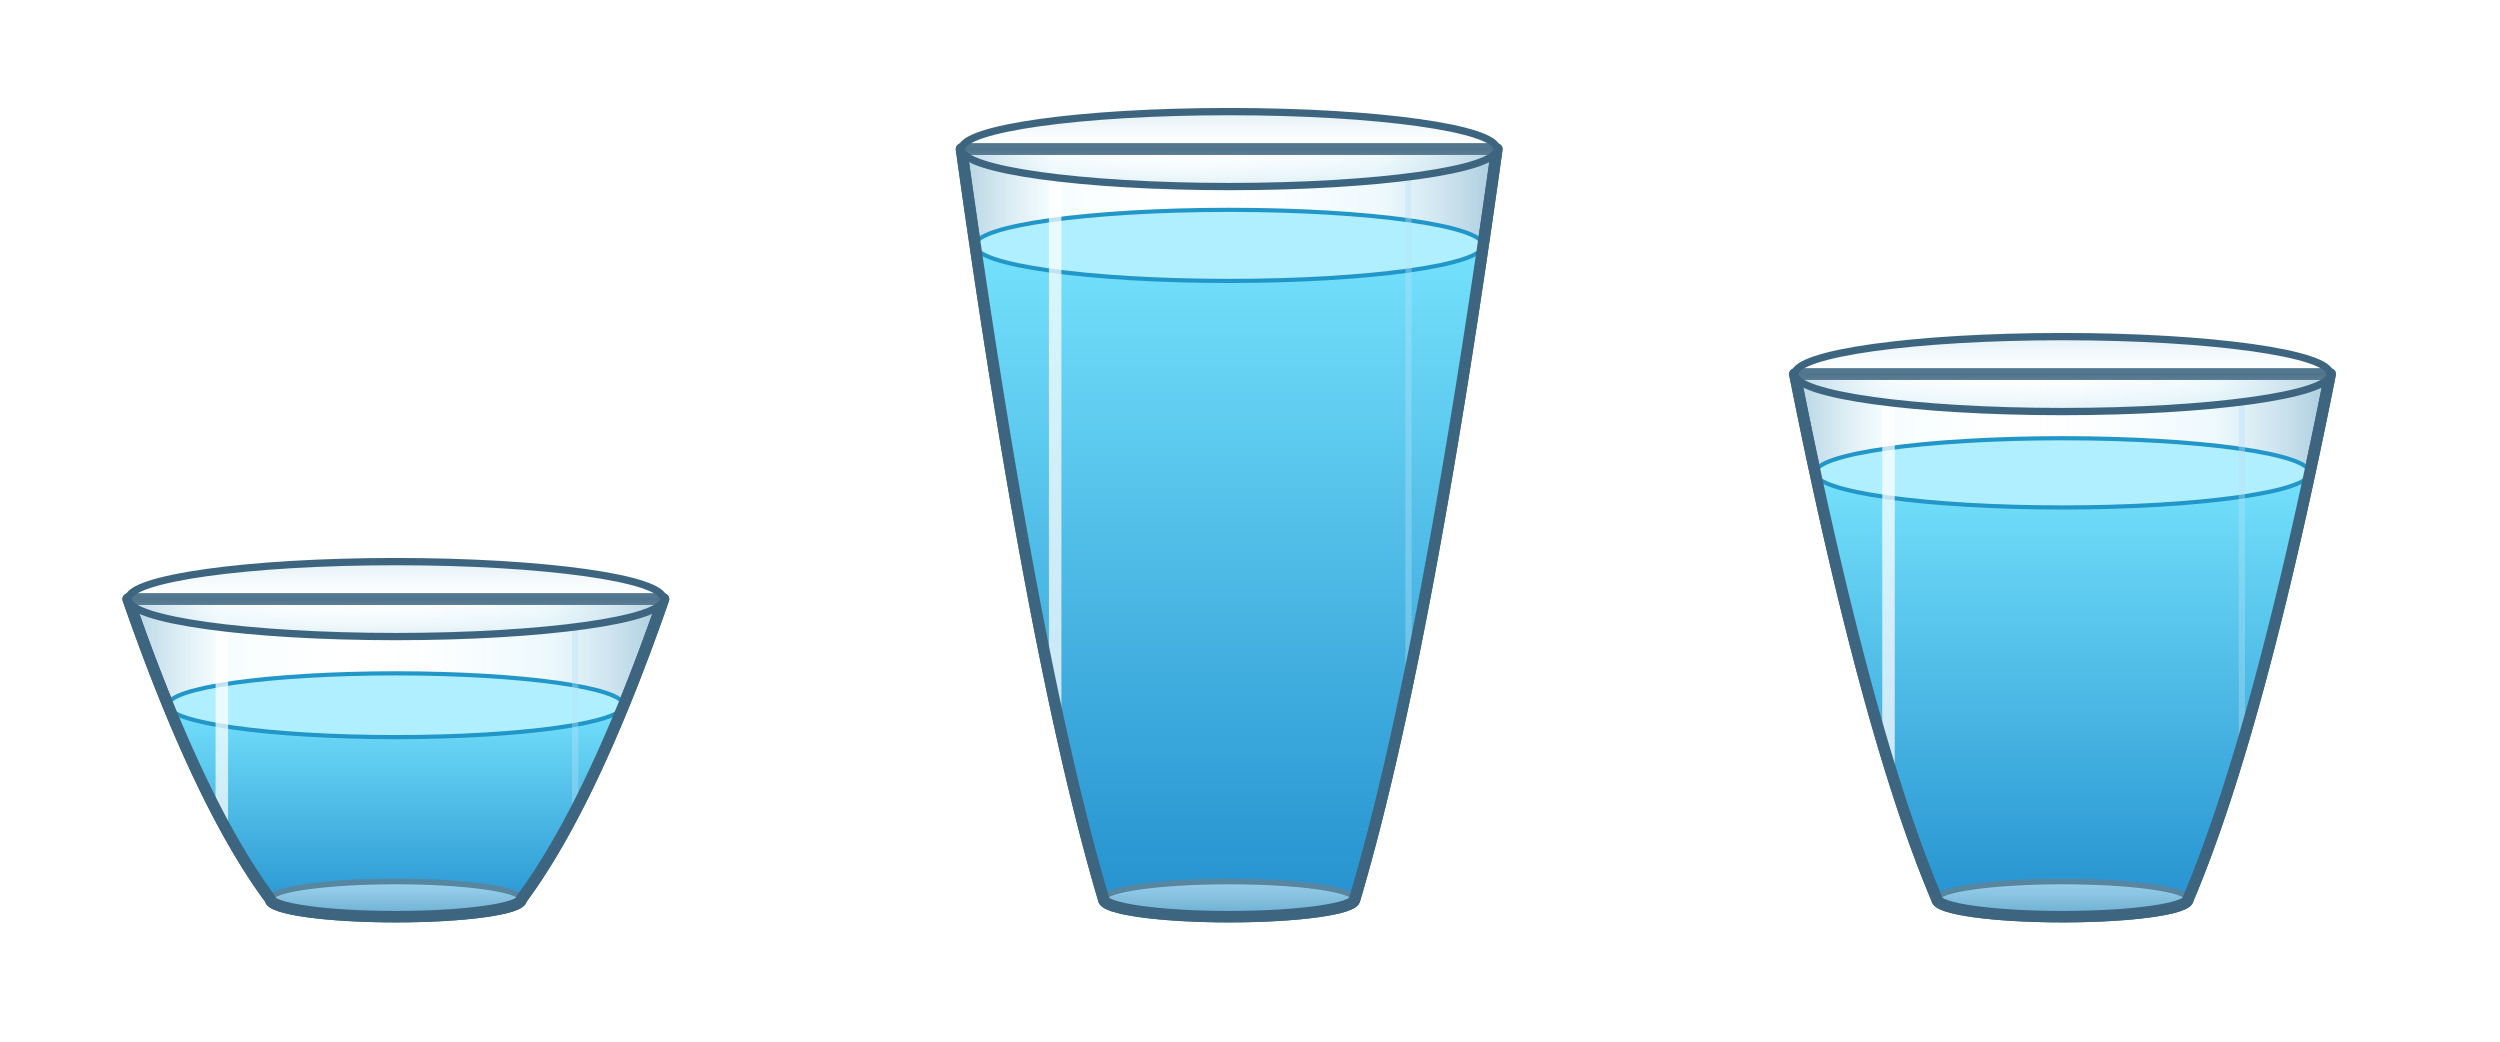
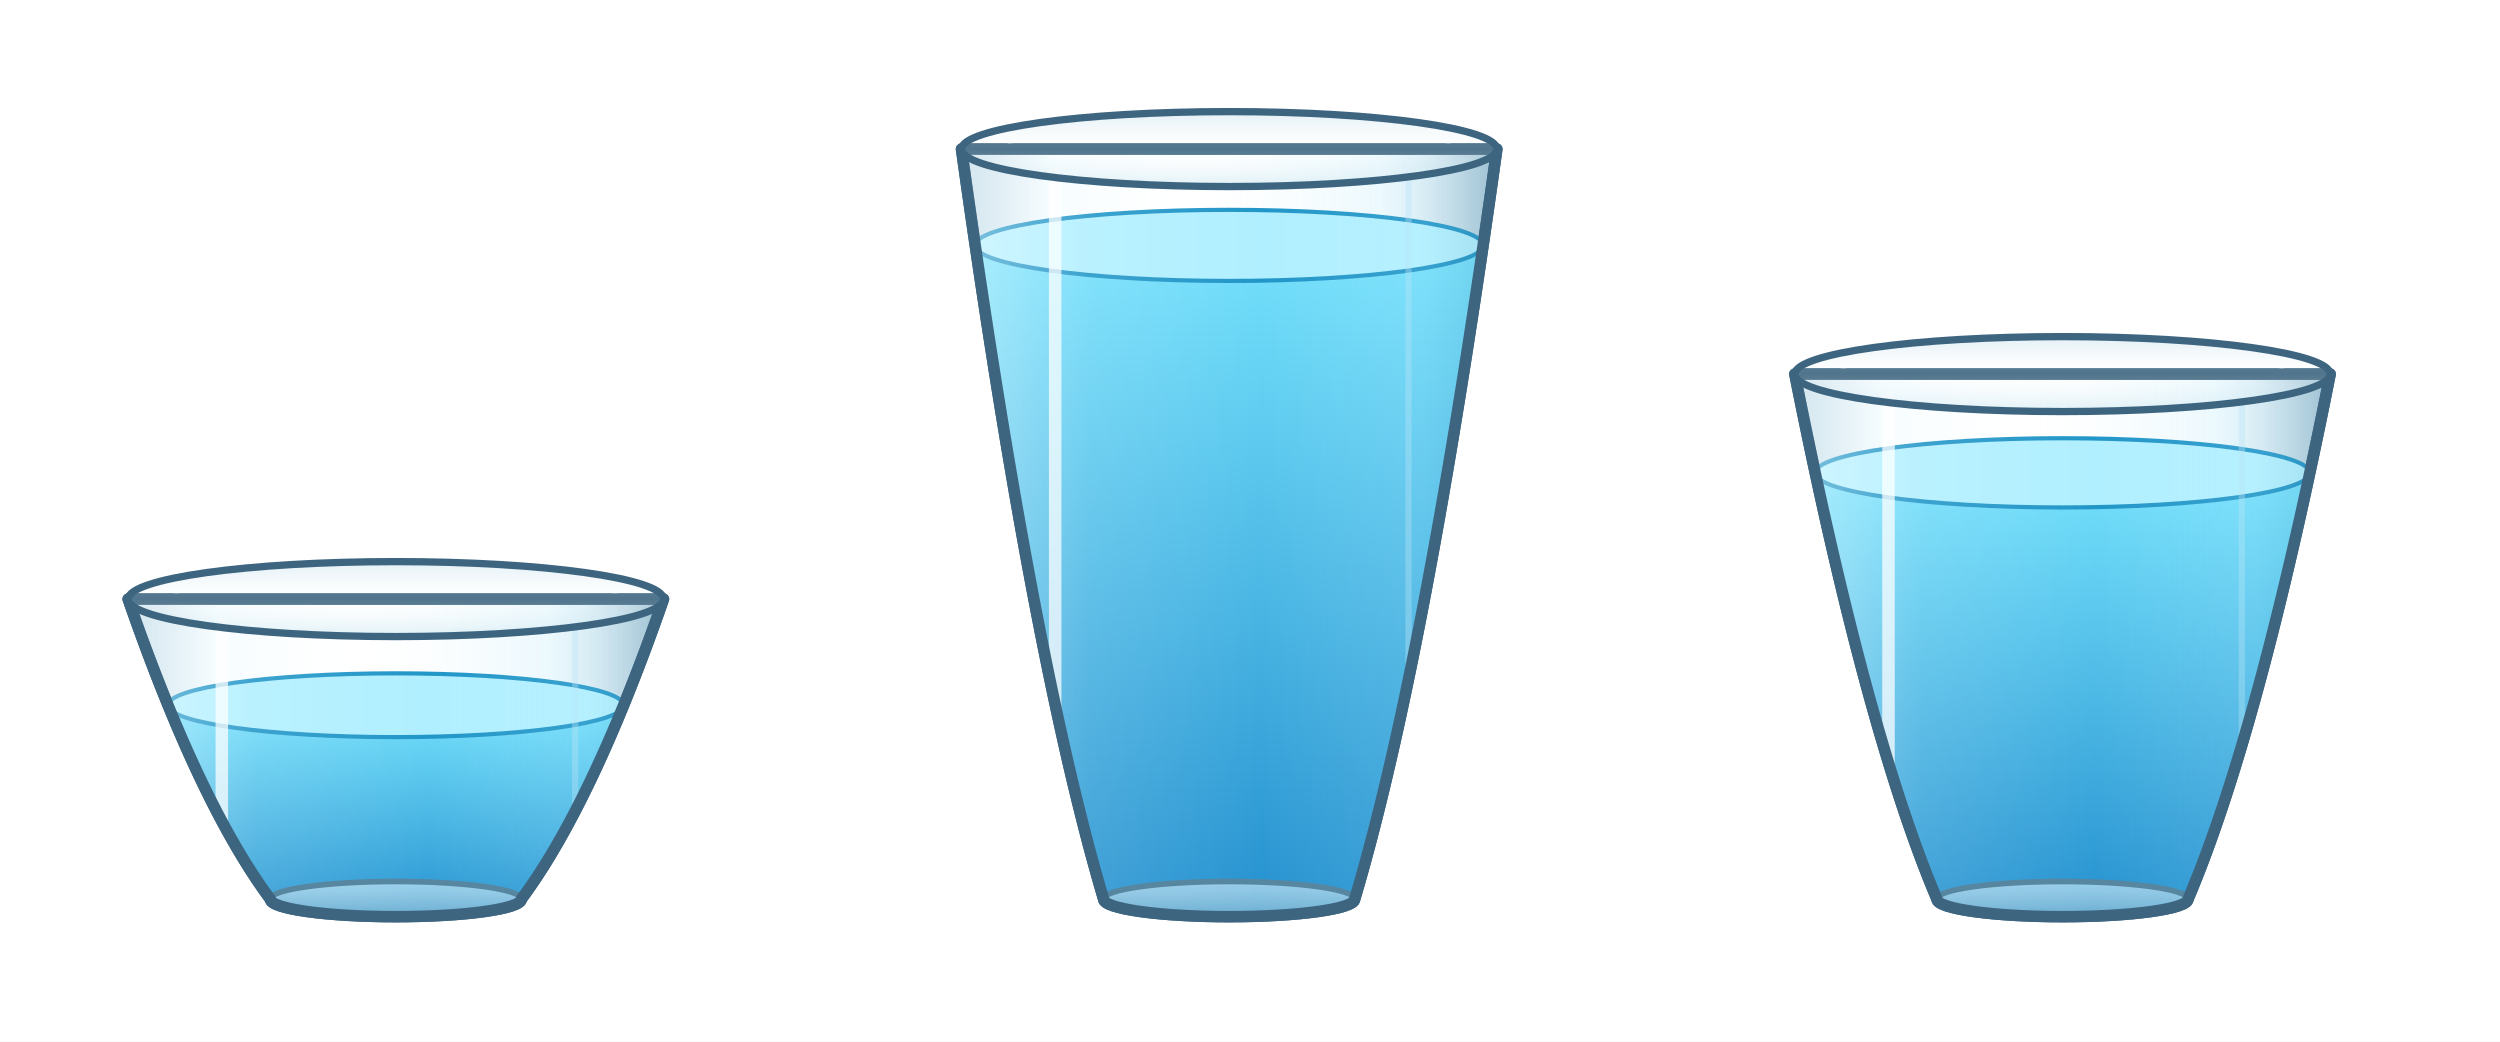
<svg xmlns="http://www.w3.org/2000/svg" width="1200" height="500" viewBox="0 0 1200 500">
  <defs>
    <linearGradient id="glass">
      <stop stop-color="#91bfd5" stop-opacity=".7" />
      <stop offset=".17" stop-color="#eafaff" stop-opacity=".5" />
      <stop offset=".43" stop-color="white" stop-opacity=".12" />
      <stop offset=".78" stop-color="#d8f2fc" stop-opacity=".45" />
      <stop offset="1" stop-color="#8bb9d0" stop-opacity=".75" />
    </linearGradient>
    <linearGradient id="water" x2="0" y2="1">
      <stop stop-color="#74e1fc" />
      <stop offset="1" stop-color="#238fce" />
    </linearGradient>
    <linearGradient id="baseGlass" x2="0" y2="1">
      <stop stop-color="#f1fcff" stop-opacity=".55" />
      <stop offset="1" stop-color="#86b8d0" stop-opacity=".7" />
    </linearGradient>
    <linearGradient id="rim" x2="0" y2="1">
      <stop stop-color="#9cc9dc" stop-opacity=".3" />
      <stop offset=".5" stop-color="white" stop-opacity=".1" />
      <stop offset="1" stop-color="#bce0ed" stop-opacity=".45" />
    </linearGradient>
+     <linearGradient id="brillo">
+       <stop stop-color="white" stop-opacity=".42" />
+       <stop offset=".24" stop-color="white" stop-opacity=".12" />
+       <stop offset=".56" stop-color="white" stop-opacity="0" />
+       <stop offset=".86" stop-color="#d6f5ff" stop-opacity=".12" />
+       <stop offset="1" stop-color="#456f89" stop-opacity=".14" />
+     </linearGradient>
  </defs>
  <rect width="1200" height="500" fill="white" />
  <defs>
    <clipPath id="body0">
      <path d="M129.731,431.562 L128.629,430.062 L127.545,428.562 L126.48,427.062 L125.433,425.562 L124.403,424.062 L123.388,422.562 L122.388,421.062 L121.403,419.562 L120.433,418.062 L119.475,416.562 L118.53,415.062 L117.598,413.562 L116.677,412.062 L115.768,410.562 L114.87,409.062 L113.983,407.562 L113.105,406.062 L112.238,404.562 L111.38,403.062 L110.531,401.562 L109.692,400.062 L108.861,398.562 L108.038,397.062 L107.224,395.562 L106.418,394.062 L105.619,392.562 L104.828,391.062 L104.044,389.562 L103.267,388.062 L102.497,386.562 L101.734,385.062 L100.977,383.562 L100.227,382.062 L99.483,380.562 L98.745,379.062 L98.013,377.562 L97.287,376.062 L96.566,374.562 L95.851,373.062 L95.141,371.562 L94.437,370.062 L93.737,368.562 L93.043,367.062 L92.354,365.562 L91.669,364.062 L90.99,362.562 L90.314,361.062 L89.644,359.562 L88.978,358.062 L88.316,356.562 L87.658,355.062 L87.005,353.562 L86.356,352.062 L85.711,350.562 L85.07,349.062 L84.432,347.562 L83.799,346.062 L83.169,344.562 L82.543,343.062 L81.921,341.562 L81.302,340.062 L80.686,338.562 L80.075,337.062 L79.466,335.562 L78.861,334.062 L78.259,332.562 L77.66,331.062 L77.065,329.562 L76.473,328.062 L75.883,326.562 L75.297,325.062 L74.714,323.562 L74.133,322.062 L73.556,320.562 L72.981,319.062 L72.41,317.562 L71.841,316.062 L71.274,314.562 L70.711,313.062 L70.15,311.562 L69.591,310.062 L69.036,308.562 L68.482,307.062 L67.932,305.562 L67.383,304.062 L66.838,302.562 L66.294,301.062 L65.753,299.562 L65.215,298.062 L64.678,296.562 L64.144,295.062 L63.612,293.562 L63.083,292.062 L62.555,290.562 L62.03,289.062 L61.507,287.562 L318.493,287.562 L317.97,289.062 L317.445,290.562 L316.917,292.062 L316.388,293.562 L315.856,295.062 L315.322,296.562 L314.786,298.062 L314.247,299.562 L313.706,301.062 L313.162,302.562 L312.617,304.062 L312.068,305.562 L311.518,307.062 L310.964,308.562 L310.409,310.062 L309.85,311.562 L309.289,313.062 L308.726,314.562 L308.159,316.062 L307.59,317.562 L307.019,319.062 L306.444,320.562 L305.867,322.062 L305.286,323.562 L304.703,325.062 L304.117,326.562 L303.527,328.062 L302.935,329.562 L302.34,331.062 L301.741,332.562 L301.139,334.062 L300.534,335.562 L299.925,337.062 L299.313,338.562 L298.698,340.062 L298.079,341.562 L297.457,343.062 L296.831,344.562 L296.201,346.062 L295.568,347.562 L294.93,349.062 L294.289,350.562 L293.644,352.062 L292.995,353.562 L292.342,355.062 L291.684,356.562 L291.022,358.062 L290.356,359.562 L289.686,361.062 L289.01,362.562 L288.331,364.062 L287.646,365.562 L286.957,367.062 L286.263,368.562 L285.563,370.062 L284.859,371.562 L284.149,373.062 L283.434,374.562 L282.713,376.062 L281.987,377.562 L281.255,379.062 L280.517,380.562 L279.773,382.062 L279.023,383.562 L278.266,385.062 L277.503,386.562 L276.733,388.062 L275.956,389.562 L275.172,391.062 L274.381,392.562 L273.582,394.062 L272.776,395.562 L271.962,397.062 L271.139,398.562 L270.308,400.062 L269.469,401.562 L268.62,403.062 L267.762,404.562 L266.895,406.062 L266.017,407.562 L265.13,409.062 L264.232,410.562 L263.323,412.062 L262.402,413.562 L261.47,415.062 L260.525,416.562 L259.567,418.062 L258.596,419.562 L257.612,421.062 L256.612,422.562 L255.597,424.062 L254.567,425.562 L253.52,427.062 L252.455,428.562 L251.371,430.062 L250.269,431.562 A60.269,8.438 0 0 1 129.731,431.562 Z" />
    </clipPath>
  </defs>
  <path d="M129.731,431.562 L128.629,430.062 L127.545,428.562 L126.48,427.062 L125.433,425.562 L124.403,424.062 L123.388,422.562 L122.388,421.062 L121.403,419.562 L120.433,418.062 L119.475,416.562 L118.53,415.062 L117.598,413.562 L116.677,412.062 L115.768,410.562 L114.87,409.062 L113.983,407.562 L113.105,406.062 L112.238,404.562 L111.38,403.062 L110.531,401.562 L109.692,400.062 L108.861,398.562 L108.038,397.062 L107.224,395.562 L106.418,394.062 L105.619,392.562 L104.828,391.062 L104.044,389.562 L103.267,388.062 L102.497,386.562 L101.734,385.062 L100.977,383.562 L100.227,382.062 L99.483,380.562 L98.745,379.062 L98.013,377.562 L97.287,376.062 L96.566,374.562 L95.851,373.062 L95.141,371.562 L94.437,370.062 L93.737,368.562 L93.043,367.062 L92.354,365.562 L91.669,364.062 L90.99,362.562 L90.314,361.062 L89.644,359.562 L88.978,358.062 L88.316,356.562 L87.658,355.062 L87.005,353.562 L86.356,352.062 L85.711,350.562 L85.07,349.062 L84.432,347.562 L83.799,346.062 L83.169,344.562 L82.543,343.062 L81.921,341.562 L81.302,340.062 L80.686,338.562 L80.075,337.062 L79.466,335.562 L78.861,334.062 L78.259,332.562 L77.66,331.062 L77.065,329.562 L76.473,328.062 L75.883,326.562 L75.297,325.062 L74.714,323.562 L74.133,322.062 L73.556,320.562 L72.981,319.062 L72.41,317.562 L71.841,316.062 L71.274,314.562 L70.711,313.062 L70.15,311.562 L69.591,310.062 L69.036,308.562 L68.482,307.062 L67.932,305.562 L67.383,304.062 L66.838,302.562 L66.294,301.062 L65.753,299.562 L65.215,298.062 L64.678,296.562 L64.144,295.062 L63.612,293.562 L63.083,292.062 L62.555,290.562 L62.03,289.062 L61.507,287.562 L318.493,287.562 L317.97,289.062 L317.445,290.562 L316.917,292.062 L316.388,293.562 L315.856,295.062 L315.322,296.562 L314.786,298.062 L314.247,299.562 L313.706,301.062 L313.162,302.562 L312.617,304.062 L312.068,305.562 L311.518,307.062 L310.964,308.562 L310.409,310.062 L309.85,311.562 L309.289,313.062 L308.726,314.562 L308.159,316.062 L307.59,317.562 L307.019,319.062 L306.444,320.562 L305.867,322.062 L305.286,323.562 L304.703,325.062 L304.117,326.562 L303.527,328.062 L302.935,329.562 L302.34,331.062 L301.741,332.562 L301.139,334.062 L300.534,335.562 L299.925,337.062 L299.313,338.562 L298.698,340.062 L298.079,341.562 L297.457,343.062 L296.831,344.562 L296.201,346.062 L295.568,347.562 L294.93,349.062 L294.289,350.562 L293.644,352.062 L292.995,353.562 L292.342,355.062 L291.684,356.562 L291.022,358.062 L290.356,359.562 L289.686,361.062 L289.01,362.562 L288.331,364.062 L287.646,365.562 L286.957,367.062 L286.263,368.562 L285.563,370.062 L284.859,371.562 L284.149,373.062 L283.434,374.562 L282.713,376.062 L281.987,377.562 L281.255,379.062 L280.517,380.562 L279.773,382.062 L279.023,383.562 L278.266,385.062 L277.503,386.562 L276.733,388.062 L275.956,389.562 L275.172,391.062 L274.381,392.562 L273.582,394.062 L272.776,395.562 L271.962,397.062 L271.139,398.562 L270.308,400.062 L269.469,401.562 L268.62,403.062 L267.762,404.562 L266.895,406.062 L266.017,407.562 L265.13,409.062 L264.232,410.562 L263.323,412.062 L262.402,413.562 L261.47,415.062 L260.525,416.562 L259.567,418.062 L258.596,419.562 L257.612,421.062 L256.612,422.562 L255.597,424.062 L254.567,425.562 L253.52,427.062 L252.455,428.562 L251.371,430.062 L250.269,431.562 A60.269,8.438 0 0 1 129.731,431.562 Z" fill="url(#glass)" stroke="#3d6580" stroke-width="5.5" stroke-linejoin="round" />
  <g clip-path="url(#body0)">
    <rect x="0" y="338.51" width="400" height="105.49" fill="url(#water)" />
    <ellipse cx="190" cy="338.51" rx="109.335" ry="15.307" fill="#b0efff" stroke="#2196c8" stroke-width="2" />
    <path d="M106.48 299.562 L106.48 421.562" stroke="white" stroke-opacity=".72" stroke-width="6" stroke-linecap="round" />
    <path d="M276.09 301.562 L276.09 421.562" stroke="#b5e3f6" stroke-opacity=".38" stroke-width="3" stroke-linecap="round" />
  </g>
+   <g aria-hidden="true" clip-path="url(#body0)">
+     <rect x="61.507" y="287.562" width="256.986" height="152.438" fill="url(#brillo)" />
+   </g>
+   <path d="M84.636,283.965 A107.934,11.693 0 0 1 295.364,283.965" fill="none" stroke="white" stroke-opacity=".9" stroke-width="2.8" stroke-linecap="round" />
  <ellipse data-base="true" cx="190" cy="431.562" rx="60.269" ry="8.438" fill="url(#baseGlass)" stroke="#5786a0" stroke-width="2.7" />
  <path d="M129.731,431.562 L128.629,430.062 L127.545,428.562 L126.48,427.062 L125.433,425.562 L124.403,424.062 L123.388,422.562 L122.388,421.062 L121.403,419.562 L120.433,418.062 L119.475,416.562 L118.53,415.062 L117.598,413.562 L116.677,412.062 L115.768,410.562 L114.87,409.062 L113.983,407.562 L113.105,406.062 L112.238,404.562 L111.38,403.062 L110.531,401.562 L109.692,400.062 L108.861,398.562 L108.038,397.062 L107.224,395.562 L106.418,394.062 L105.619,392.562 L104.828,391.062 L104.044,389.562 L103.267,388.062 L102.497,386.562 L101.734,385.062 L100.977,383.562 L100.227,382.062 L99.483,380.562 L98.745,379.062 L98.013,377.562 L97.287,376.062 L96.566,374.562 L95.851,373.062 L95.141,371.562 L94.437,370.062 L93.737,368.562 L93.043,367.062 L92.354,365.562 L91.669,364.062 L90.99,362.562 L90.314,361.062 L89.644,359.562 L88.978,358.062 L88.316,356.562 L87.658,355.062 L87.005,353.562 L86.356,352.062 L85.711,350.562 L85.07,349.062 L84.432,347.562 L83.799,346.062 L83.169,344.562 L82.543,343.062 L81.921,341.562 L81.302,340.062 L80.686,338.562 L80.075,337.062 L79.466,335.562 L78.861,334.062 L78.259,332.562 L77.66,331.062 L77.065,329.562 L76.473,328.062 L75.883,326.562 L75.297,325.062 L74.714,323.562 L74.133,322.062 L73.556,320.562 L72.981,319.062 L72.41,317.562 L71.841,316.062 L71.274,314.562 L70.711,313.062 L70.15,311.562 L69.591,310.062 L69.036,308.562 L68.482,307.062 L67.932,305.562 L67.383,304.062 L66.838,302.562 L66.294,301.062 L65.753,299.562 L65.215,298.062 L64.678,296.562 L64.144,295.062 L63.612,293.562 L63.083,292.062 L62.555,290.562 L62.03,289.062 L61.507,287.562 L318.493,287.562 L317.97,289.062 L317.445,290.562 L316.917,292.062 L316.388,293.562 L315.856,295.062 L315.322,296.562 L314.786,298.062 L314.247,299.562 L313.706,301.062 L313.162,302.562 L312.617,304.062 L312.068,305.562 L311.518,307.062 L310.964,308.562 L310.409,310.062 L309.85,311.562 L309.289,313.062 L308.726,314.562 L308.159,316.062 L307.59,317.562 L307.019,319.062 L306.444,320.562 L305.867,322.062 L305.286,323.562 L304.703,325.062 L304.117,326.562 L303.527,328.062 L302.935,329.562 L302.34,331.062 L301.741,332.562 L301.139,334.062 L300.534,335.562 L299.925,337.062 L299.313,338.562 L298.698,340.062 L298.079,341.562 L297.457,343.062 L296.831,344.562 L296.201,346.062 L295.568,347.562 L294.93,349.062 L294.289,350.562 L293.644,352.062 L292.995,353.562 L292.342,355.062 L291.684,356.562 L291.022,358.062 L290.356,359.562 L289.686,361.062 L289.01,362.562 L288.331,364.062 L287.646,365.562 L286.957,367.062 L286.263,368.562 L285.563,370.062 L284.859,371.562 L284.149,373.062 L283.434,374.562 L282.713,376.062 L281.987,377.562 L281.255,379.062 L280.517,380.562 L279.773,382.062 L279.023,383.562 L278.266,385.062 L277.503,386.562 L276.733,388.062 L275.956,389.562 L275.172,391.062 L274.381,392.562 L273.582,394.062 L272.776,395.562 L271.962,397.062 L271.139,398.562 L270.308,400.062 L269.469,401.562 L268.62,403.062 L267.762,404.562 L266.895,406.062 L266.017,407.562 L265.13,409.062 L264.232,410.562 L263.323,412.062 L262.402,413.562 L261.47,415.062 L260.525,416.562 L259.567,418.062 L258.596,419.562 L257.612,421.062 L256.612,422.562 L255.597,424.062 L254.567,425.562 L253.52,427.062 L252.455,428.562 L251.371,430.062 L250.269,431.562 A60.269,8.438 0 0 1 129.731,431.562 Z" fill="none" stroke="#3d6580" stroke-width="5.5" stroke-linejoin="round" />
  <ellipse cx="190" cy="287.562" rx="128.493" ry="17.989" fill="url(#rim)" stroke="#3d6580" stroke-width="3.5" />
  <defs>
    <clipPath id="body1">
      <path d="M529.731,431.562 L528.629,427.812 L527.545,424.062 L526.48,420.312 L525.433,416.562 L524.403,412.812 L523.388,409.062 L522.388,405.312 L521.404,401.562 L520.433,397.812 L519.475,394.062 L518.53,390.312 L517.598,386.562 L516.677,382.812 L515.768,379.062 L514.87,375.312 L513.982,371.562 L513.105,367.812 L512.238,364.062 L511.38,360.312 L510.531,356.562 L509.692,352.812 L508.861,349.062 L508.038,345.312 L507.224,341.562 L506.418,337.812 L505.619,334.062 L504.828,330.312 L504.044,326.562 L503.267,322.812 L502.497,319.062 L501.734,315.312 L500.977,311.562 L500.227,307.812 L499.483,304.062 L498.745,300.312 L498.013,296.562 L497.287,292.812 L496.566,289.062 L495.851,285.312 L495.141,281.562 L494.437,277.812 L493.737,274.062 L493.043,270.312 L492.354,266.562 L491.669,262.812 L490.99,259.062 L490.314,255.312 L489.644,251.562 L488.978,247.812 L488.316,244.062 L487.658,240.312 L487.005,236.562 L486.356,232.812 L485.711,229.062 L485.07,225.312 L484.432,221.562 L483.799,217.812 L483.169,214.062 L482.543,210.312 L481.921,206.562 L481.302,202.812 L480.687,199.062 L480.075,195.312 L479.466,191.562 L478.861,187.812 L478.259,184.062 L477.66,180.312 L477.065,176.562 L476.473,172.812 L475.883,169.062 L475.297,165.312 L474.714,161.562 L474.133,157.812 L473.556,154.062 L472.981,150.312 L472.41,146.562 L471.841,142.812 L471.274,139.062 L470.711,135.312 L470.15,131.562 L469.591,127.812 L469.036,124.062 L468.482,120.312 L467.932,116.562 L467.383,112.812 L466.838,109.062 L466.294,105.312 L465.753,101.562 L465.214,97.812 L464.678,94.062 L464.144,90.312 L463.612,86.562 L463.083,82.812 L462.555,79.062 L462.03,75.312 L461.507,71.562 L718.493,71.562 L717.97,75.312 L717.445,79.062 L716.917,82.812 L716.388,86.562 L715.856,90.312 L715.322,94.062 L714.785,97.812 L714.247,101.562 L713.706,105.312 L713.162,109.062 L712.617,112.812 L712.068,116.562 L711.518,120.312 L710.964,124.062 L710.409,127.812 L709.85,131.562 L709.289,135.312 L708.726,139.062 L708.159,142.812 L707.59,146.562 L707.019,150.312 L706.444,154.062 L705.867,157.812 L705.286,161.562 L704.703,165.312 L704.117,169.062 L703.527,172.812 L702.935,176.562 L702.34,180.312 L701.741,184.062 L701.139,187.812 L700.534,191.562 L699.925,195.312 L699.313,199.062 L698.698,202.812 L698.079,206.562 L697.457,210.312 L696.831,214.062 L696.201,217.812 L695.568,221.562 L694.931,225.312 L694.289,229.062 L693.644,232.812 L692.995,236.562 L692.342,240.312 L691.684,244.062 L691.022,247.812 L690.356,251.562 L689.686,255.312 L689.01,259.062 L688.331,262.812 L687.646,266.562 L686.957,270.312 L686.263,274.062 L685.563,277.812 L684.859,281.562 L684.149,285.312 L683.434,289.062 L682.713,292.812 L681.987,296.562 L681.255,300.312 L680.517,304.062 L679.773,307.812 L679.023,311.562 L678.266,315.312 L677.503,319.062 L676.733,322.812 L675.956,326.562 L675.172,330.312 L674.381,334.062 L673.582,337.812 L672.776,341.562 L671.962,345.312 L671.139,349.062 L670.308,352.812 L669.468,356.562 L668.62,360.312 L667.762,364.062 L666.895,367.812 L666.018,371.562 L665.13,375.312 L664.232,379.062 L663.323,382.812 L662.402,386.562 L661.47,390.312 L660.525,394.062 L659.567,397.812 L658.596,401.562 L657.612,405.312 L656.612,409.062 L655.597,412.812 L654.567,416.562 L653.52,420.312 L652.455,424.062 L651.371,427.812 L650.269,431.562 A60.269,8.438 0 0 1 529.731,431.562 Z" />
    </clipPath>
  </defs>
  <path d="M529.731,431.562 L528.629,427.812 L527.545,424.062 L526.48,420.312 L525.433,416.562 L524.403,412.812 L523.388,409.062 L522.388,405.312 L521.404,401.562 L520.433,397.812 L519.475,394.062 L518.53,390.312 L517.598,386.562 L516.677,382.812 L515.768,379.062 L514.87,375.312 L513.982,371.562 L513.105,367.812 L512.238,364.062 L511.38,360.312 L510.531,356.562 L509.692,352.812 L508.861,349.062 L508.038,345.312 L507.224,341.562 L506.418,337.812 L505.619,334.062 L504.828,330.312 L504.044,326.562 L503.267,322.812 L502.497,319.062 L501.734,315.312 L500.977,311.562 L500.227,307.812 L499.483,304.062 L498.745,300.312 L498.013,296.562 L497.287,292.812 L496.566,289.062 L495.851,285.312 L495.141,281.562 L494.437,277.812 L493.737,274.062 L493.043,270.312 L492.354,266.562 L491.669,262.812 L490.99,259.062 L490.314,255.312 L489.644,251.562 L488.978,247.812 L488.316,244.062 L487.658,240.312 L487.005,236.562 L486.356,232.812 L485.711,229.062 L485.07,225.312 L484.432,221.562 L483.799,217.812 L483.169,214.062 L482.543,210.312 L481.921,206.562 L481.302,202.812 L480.687,199.062 L480.075,195.312 L479.466,191.562 L478.861,187.812 L478.259,184.062 L477.66,180.312 L477.065,176.562 L476.473,172.812 L475.883,169.062 L475.297,165.312 L474.714,161.562 L474.133,157.812 L473.556,154.062 L472.981,150.312 L472.41,146.562 L471.841,142.812 L471.274,139.062 L470.711,135.312 L470.15,131.562 L469.591,127.812 L469.036,124.062 L468.482,120.312 L467.932,116.562 L467.383,112.812 L466.838,109.062 L466.294,105.312 L465.753,101.562 L465.214,97.812 L464.678,94.062 L464.144,90.312 L463.612,86.562 L463.083,82.812 L462.555,79.062 L462.03,75.312 L461.507,71.562 L718.493,71.562 L717.97,75.312 L717.445,79.062 L716.917,82.812 L716.388,86.562 L715.856,90.312 L715.322,94.062 L714.785,97.812 L714.247,101.562 L713.706,105.312 L713.162,109.062 L712.617,112.812 L712.068,116.562 L711.518,120.312 L710.964,124.062 L710.409,127.812 L709.85,131.562 L709.289,135.312 L708.726,139.062 L708.159,142.812 L707.59,146.562 L707.019,150.312 L706.444,154.062 L705.867,157.812 L705.286,161.562 L704.703,165.312 L704.117,169.062 L703.527,172.812 L702.935,176.562 L702.34,180.312 L701.741,184.062 L701.139,187.812 L700.534,191.562 L699.925,195.312 L699.313,199.062 L698.698,202.812 L698.079,206.562 L697.457,210.312 L696.831,214.062 L696.201,217.812 L695.568,221.562 L694.931,225.312 L694.289,229.062 L693.644,232.812 L692.995,236.562 L692.342,240.312 L691.684,244.062 L691.022,247.812 L690.356,251.562 L689.686,255.312 L689.01,259.062 L688.331,262.812 L687.646,266.562 L686.957,270.312 L686.263,274.062 L685.563,277.812 L684.859,281.562 L684.149,285.312 L683.434,289.062 L682.713,292.812 L681.987,296.562 L681.255,300.312 L680.517,304.062 L679.773,307.812 L679.023,311.562 L678.266,315.312 L677.503,319.062 L676.733,322.812 L675.956,326.562 L675.172,330.312 L674.381,334.062 L673.582,337.812 L672.776,341.562 L671.962,345.312 L671.139,349.062 L670.308,352.812 L669.468,356.562 L668.62,360.312 L667.762,364.062 L666.895,367.812 L666.018,371.562 L665.13,375.312 L664.232,379.062 L663.323,382.812 L662.402,386.562 L661.47,390.312 L660.525,394.062 L659.567,397.812 L658.596,401.562 L657.612,405.312 L656.612,409.062 L655.597,412.812 L654.567,416.562 L653.52,420.312 L652.455,424.062 L651.371,427.812 L650.269,431.562 A60.269,8.438 0 0 1 529.731,431.562 Z" fill="url(#glass)" stroke="#3d6580" stroke-width="5.5" stroke-linejoin="round" />
  <g clip-path="url(#body1)">
    <rect x="400" y="117.786" width="400" height="326.214" fill="url(#water)" />
    <ellipse cx="590" cy="117.786" rx="121.889" ry="17.064" fill="#b0efff" stroke="#2196c8" stroke-width="2" />
    <path d="M506.48 83.562 L506.48 421.562" stroke="white" stroke-opacity=".72" stroke-width="6" stroke-linecap="round" />
    <path d="M676.09 85.562 L676.09 421.562" stroke="#b5e3f6" stroke-opacity=".38" stroke-width="3" stroke-linecap="round" />
  </g>
+   <g aria-hidden="true" clip-path="url(#body1)">
+     <rect x="461.507" y="71.562" width="256.986" height="368.438" fill="url(#brillo)" />
+   </g>
+   <path d="M484.636,67.965 A107.934,11.693 0 0 1 695.364,67.965" fill="none" stroke="white" stroke-opacity=".9" stroke-width="2.8" stroke-linecap="round" />
  <ellipse data-base="true" cx="590" cy="431.562" rx="60.269" ry="8.438" fill="url(#baseGlass)" stroke="#5786a0" stroke-width="2.7" />
  <path d="M529.731,431.562 L528.629,427.812 L527.545,424.062 L526.48,420.312 L525.433,416.562 L524.403,412.812 L523.388,409.062 L522.388,405.312 L521.404,401.562 L520.433,397.812 L519.475,394.062 L518.53,390.312 L517.598,386.562 L516.677,382.812 L515.768,379.062 L514.87,375.312 L513.982,371.562 L513.105,367.812 L512.238,364.062 L511.38,360.312 L510.531,356.562 L509.692,352.812 L508.861,349.062 L508.038,345.312 L507.224,341.562 L506.418,337.812 L505.619,334.062 L504.828,330.312 L504.044,326.562 L503.267,322.812 L502.497,319.062 L501.734,315.312 L500.977,311.562 L500.227,307.812 L499.483,304.062 L498.745,300.312 L498.013,296.562 L497.287,292.812 L496.566,289.062 L495.851,285.312 L495.141,281.562 L494.437,277.812 L493.737,274.062 L493.043,270.312 L492.354,266.562 L491.669,262.812 L490.99,259.062 L490.314,255.312 L489.644,251.562 L488.978,247.812 L488.316,244.062 L487.658,240.312 L487.005,236.562 L486.356,232.812 L485.711,229.062 L485.07,225.312 L484.432,221.562 L483.799,217.812 L483.169,214.062 L482.543,210.312 L481.921,206.562 L481.302,202.812 L480.687,199.062 L480.075,195.312 L479.466,191.562 L478.861,187.812 L478.259,184.062 L477.66,180.312 L477.065,176.562 L476.473,172.812 L475.883,169.062 L475.297,165.312 L474.714,161.562 L474.133,157.812 L473.556,154.062 L472.981,150.312 L472.41,146.562 L471.841,142.812 L471.274,139.062 L470.711,135.312 L470.15,131.562 L469.591,127.812 L469.036,124.062 L468.482,120.312 L467.932,116.562 L467.383,112.812 L466.838,109.062 L466.294,105.312 L465.753,101.562 L465.214,97.812 L464.678,94.062 L464.144,90.312 L463.612,86.562 L463.083,82.812 L462.555,79.062 L462.03,75.312 L461.507,71.562 L718.493,71.562 L717.97,75.312 L717.445,79.062 L716.917,82.812 L716.388,86.562 L715.856,90.312 L715.322,94.062 L714.785,97.812 L714.247,101.562 L713.706,105.312 L713.162,109.062 L712.617,112.812 L712.068,116.562 L711.518,120.312 L710.964,124.062 L710.409,127.812 L709.85,131.562 L709.289,135.312 L708.726,139.062 L708.159,142.812 L707.59,146.562 L707.019,150.312 L706.444,154.062 L705.867,157.812 L705.286,161.562 L704.703,165.312 L704.117,169.062 L703.527,172.812 L702.935,176.562 L702.34,180.312 L701.741,184.062 L701.139,187.812 L700.534,191.562 L699.925,195.312 L699.313,199.062 L698.698,202.812 L698.079,206.562 L697.457,210.312 L696.831,214.062 L696.201,217.812 L695.568,221.562 L694.931,225.312 L694.289,229.062 L693.644,232.812 L692.995,236.562 L692.342,240.312 L691.684,244.062 L691.022,247.812 L690.356,251.562 L689.686,255.312 L689.01,259.062 L688.331,262.812 L687.646,266.562 L686.957,270.312 L686.263,274.062 L685.563,277.812 L684.859,281.562 L684.149,285.312 L683.434,289.062 L682.713,292.812 L681.987,296.562 L681.255,300.312 L680.517,304.062 L679.773,307.812 L679.023,311.562 L678.266,315.312 L677.503,319.062 L676.733,322.812 L675.956,326.562 L675.172,330.312 L674.381,334.062 L673.582,337.812 L672.776,341.562 L671.962,345.312 L671.139,349.062 L670.308,352.812 L669.468,356.562 L668.62,360.312 L667.762,364.062 L666.895,367.812 L666.018,371.562 L665.13,375.312 L664.232,379.062 L663.323,382.812 L662.402,386.562 L661.47,390.312 L660.525,394.062 L659.567,397.812 L658.596,401.562 L657.612,405.312 L656.612,409.062 L655.597,412.812 L654.567,416.562 L653.52,420.312 L652.455,424.062 L651.371,427.812 L650.269,431.562 A60.269,8.438 0 0 1 529.731,431.562 Z" fill="none" stroke="#3d6580" stroke-width="5.5" stroke-linejoin="round" />
  <ellipse cx="590" cy="71.562" rx="128.493" ry="17.989" fill="url(#rim)" stroke="#3d6580" stroke-width="3.5" />
  <defs>
    <clipPath id="body2">
      <path d="M929.731,431.562 L928.629,428.937 L927.545,426.312 L926.48,423.687 L925.433,421.062 L924.403,418.437 L923.388,415.812 L922.388,413.187 L921.404,410.562 L920.433,407.937 L919.475,405.312 L918.53,402.687 L917.598,400.062 L916.677,397.437 L915.768,394.812 L914.87,392.187 L913.982,389.562 L913.105,386.937 L912.238,384.312 L911.38,381.687 L910.532,379.062 L909.692,376.437 L908.861,373.812 L908.038,371.187 L907.224,368.562 L906.418,365.937 L905.619,363.312 L904.828,360.687 L904.044,358.062 L903.267,355.437 L902.497,352.812 L901.734,350.187 L900.977,347.562 L900.227,344.937 L899.483,342.312 L898.745,339.687 L898.013,337.062 L897.287,334.437 L896.566,331.812 L895.851,329.187 L895.141,326.562 L894.437,323.937 L893.737,321.312 L893.043,318.687 L892.354,316.062 L891.669,313.437 L890.99,310.812 L890.314,308.187 L889.644,305.562 L888.978,302.937 L888.316,300.312 L887.658,297.687 L887.005,295.062 L886.356,292.437 L885.711,289.812 L885.069,287.187 L884.432,284.562 L883.799,281.937 L883.169,279.312 L882.543,276.687 L881.921,274.062 L881.302,271.437 L880.687,268.812 L880.075,266.187 L879.466,263.562 L878.861,260.937 L878.259,258.312 L877.66,255.687 L877.065,253.062 L876.473,250.437 L875.883,247.812 L875.297,245.187 L874.714,242.562 L874.133,239.937 L873.556,237.312 L872.981,234.687 L872.41,232.062 L871.841,229.437 L871.274,226.812 L870.711,224.187 L870.15,221.562 L869.591,218.937 L869.036,216.312 L868.482,213.687 L867.932,211.062 L867.383,208.437 L866.838,205.812 L866.294,203.187 L865.753,200.562 L865.215,197.937 L864.678,195.312 L864.144,192.687 L863.612,190.062 L863.083,187.437 L862.555,184.812 L862.03,182.187 L861.507,179.562 L1118.493,179.562 L1117.97,182.187 L1117.445,184.812 L1116.917,187.437 L1116.388,190.062 L1115.856,192.687 L1115.322,195.312 L1114.785,197.937 L1114.247,200.562 L1113.706,203.187 L1113.162,205.812 L1112.617,208.437 L1112.068,211.062 L1111.518,213.687 L1110.964,216.312 L1110.409,218.937 L1109.85,221.562 L1109.289,224.187 L1108.726,226.812 L1108.159,229.437 L1107.59,232.062 L1107.019,234.687 L1106.444,237.312 L1105.867,239.937 L1105.286,242.562 L1104.703,245.187 L1104.117,247.812 L1103.527,250.437 L1102.935,253.062 L1102.34,255.687 L1101.741,258.312 L1101.139,260.937 L1100.534,263.562 L1099.925,266.187 L1099.313,268.812 L1098.698,271.437 L1098.079,274.062 L1097.457,276.687 L1096.831,279.312 L1096.201,281.937 L1095.568,284.562 L1094.93,287.187 L1094.289,289.812 L1093.644,292.437 L1092.995,295.062 L1092.342,297.687 L1091.684,300.312 L1091.022,302.937 L1090.356,305.562 L1089.686,308.187 L1089.011,310.812 L1088.331,313.437 L1087.646,316.062 L1086.957,318.687 L1086.263,321.312 L1085.563,323.937 L1084.859,326.562 L1084.149,329.187 L1083.434,331.812 L1082.713,334.437 L1081.987,337.062 L1081.255,339.687 L1080.517,342.312 L1079.773,344.937 L1079.023,347.562 L1078.266,350.187 L1077.503,352.812 L1076.733,355.437 L1075.956,358.062 L1075.172,360.687 L1074.381,363.312 L1073.582,365.937 L1072.776,368.562 L1071.961,371.187 L1071.139,373.812 L1070.308,376.437 L1069.468,379.062 L1068.62,381.687 L1067.762,384.312 L1066.895,386.937 L1066.017,389.562 L1065.13,392.187 L1064.232,394.812 L1063.323,397.437 L1062.402,400.062 L1061.47,402.687 L1060.525,405.312 L1059.567,407.937 L1058.597,410.562 L1057.612,413.187 L1056.612,415.812 L1055.598,418.437 L1054.567,421.062 L1053.52,423.687 L1052.455,426.312 L1051.371,428.937 L1050.269,431.562 A60.269,8.438 0 0 1 929.731,431.562 Z" />
    </clipPath>
  </defs>
  <path d="M929.731,431.562 L928.629,428.937 L927.545,426.312 L926.48,423.687 L925.433,421.062 L924.403,418.437 L923.388,415.812 L922.388,413.187 L921.404,410.562 L920.433,407.937 L919.475,405.312 L918.53,402.687 L917.598,400.062 L916.677,397.437 L915.768,394.812 L914.87,392.187 L913.982,389.562 L913.105,386.937 L912.238,384.312 L911.38,381.687 L910.532,379.062 L909.692,376.437 L908.861,373.812 L908.038,371.187 L907.224,368.562 L906.418,365.937 L905.619,363.312 L904.828,360.687 L904.044,358.062 L903.267,355.437 L902.497,352.812 L901.734,350.187 L900.977,347.562 L900.227,344.937 L899.483,342.312 L898.745,339.687 L898.013,337.062 L897.287,334.437 L896.566,331.812 L895.851,329.187 L895.141,326.562 L894.437,323.937 L893.737,321.312 L893.043,318.687 L892.354,316.062 L891.669,313.437 L890.99,310.812 L890.314,308.187 L889.644,305.562 L888.978,302.937 L888.316,300.312 L887.658,297.687 L887.005,295.062 L886.356,292.437 L885.711,289.812 L885.069,287.187 L884.432,284.562 L883.799,281.937 L883.169,279.312 L882.543,276.687 L881.921,274.062 L881.302,271.437 L880.687,268.812 L880.075,266.187 L879.466,263.562 L878.861,260.937 L878.259,258.312 L877.66,255.687 L877.065,253.062 L876.473,250.437 L875.883,247.812 L875.297,245.187 L874.714,242.562 L874.133,239.937 L873.556,237.312 L872.981,234.687 L872.41,232.062 L871.841,229.437 L871.274,226.812 L870.711,224.187 L870.15,221.562 L869.591,218.937 L869.036,216.312 L868.482,213.687 L867.932,211.062 L867.383,208.437 L866.838,205.812 L866.294,203.187 L865.753,200.562 L865.215,197.937 L864.678,195.312 L864.144,192.687 L863.612,190.062 L863.083,187.437 L862.555,184.812 L862.03,182.187 L861.507,179.562 L1118.493,179.562 L1117.97,182.187 L1117.445,184.812 L1116.917,187.437 L1116.388,190.062 L1115.856,192.687 L1115.322,195.312 L1114.785,197.937 L1114.247,200.562 L1113.706,203.187 L1113.162,205.812 L1112.617,208.437 L1112.068,211.062 L1111.518,213.687 L1110.964,216.312 L1110.409,218.937 L1109.85,221.562 L1109.289,224.187 L1108.726,226.812 L1108.159,229.437 L1107.59,232.062 L1107.019,234.687 L1106.444,237.312 L1105.867,239.937 L1105.286,242.562 L1104.703,245.187 L1104.117,247.812 L1103.527,250.437 L1102.935,253.062 L1102.34,255.687 L1101.741,258.312 L1101.139,260.937 L1100.534,263.562 L1099.925,266.187 L1099.313,268.812 L1098.698,271.437 L1098.079,274.062 L1097.457,276.687 L1096.831,279.312 L1096.201,281.937 L1095.568,284.562 L1094.93,287.187 L1094.289,289.812 L1093.644,292.437 L1092.995,295.062 L1092.342,297.687 L1091.684,300.312 L1091.022,302.937 L1090.356,305.562 L1089.686,308.187 L1089.011,310.812 L1088.331,313.437 L1087.646,316.062 L1086.957,318.687 L1086.263,321.312 L1085.563,323.937 L1084.859,326.562 L1084.149,329.187 L1083.434,331.812 L1082.713,334.437 L1081.987,337.062 L1081.255,339.687 L1080.517,342.312 L1079.773,344.937 L1079.023,347.562 L1078.266,350.187 L1077.503,352.812 L1076.733,355.437 L1075.956,358.062 L1075.172,360.687 L1074.381,363.312 L1073.582,365.937 L1072.776,368.562 L1071.961,371.187 L1071.139,373.812 L1070.308,376.437 L1069.468,379.062 L1068.62,381.687 L1067.762,384.312 L1066.895,386.937 L1066.017,389.562 L1065.13,392.187 L1064.232,394.812 L1063.323,397.437 L1062.402,400.062 L1061.47,402.687 L1060.525,405.312 L1059.567,407.937 L1058.597,410.562 L1057.612,413.187 L1056.612,415.812 L1055.598,418.437 L1054.567,421.062 L1053.52,423.687 L1052.455,426.312 L1051.371,428.937 L1050.269,431.562 A60.269,8.438 0 0 1 929.731,431.562 Z" fill="url(#glass)" stroke="#3d6580" stroke-width="5.5" stroke-linejoin="round" />
  <g clip-path="url(#body2)">
    <rect x="800" y="226.964" width="400" height="217.036" fill="url(#water)" />
    <ellipse cx="990" cy="226.964" rx="118.693" ry="16.617" fill="#b0efff" stroke="#2196c8" stroke-width="2" />
    <path d="M906.48 191.562 L906.48 421.562" stroke="white" stroke-opacity=".72" stroke-width="6" stroke-linecap="round" />
    <path d="M1076.09 193.562 L1076.09 421.562" stroke="#b5e3f6" stroke-opacity=".38" stroke-width="3" stroke-linecap="round" />
  </g>
+   <g aria-hidden="true" clip-path="url(#body2)">
+     <rect x="861.507" y="179.562" width="256.986" height="260.438" fill="url(#brillo)" />
+   </g>
+   <path d="M884.636,175.965 A107.934,11.693 0 0 1 1095.364,175.965" fill="none" stroke="white" stroke-opacity=".9" stroke-width="2.8" stroke-linecap="round" />
  <ellipse data-base="true" cx="990" cy="431.562" rx="60.269" ry="8.438" fill="url(#baseGlass)" stroke="#5786a0" stroke-width="2.7" />
  <path d="M929.731,431.562 L928.629,428.937 L927.545,426.312 L926.48,423.687 L925.433,421.062 L924.403,418.437 L923.388,415.812 L922.388,413.187 L921.404,410.562 L920.433,407.937 L919.475,405.312 L918.53,402.687 L917.598,400.062 L916.677,397.437 L915.768,394.812 L914.87,392.187 L913.982,389.562 L913.105,386.937 L912.238,384.312 L911.38,381.687 L910.532,379.062 L909.692,376.437 L908.861,373.812 L908.038,371.187 L907.224,368.562 L906.418,365.937 L905.619,363.312 L904.828,360.687 L904.044,358.062 L903.267,355.437 L902.497,352.812 L901.734,350.187 L900.977,347.562 L900.227,344.937 L899.483,342.312 L898.745,339.687 L898.013,337.062 L897.287,334.437 L896.566,331.812 L895.851,329.187 L895.141,326.562 L894.437,323.937 L893.737,321.312 L893.043,318.687 L892.354,316.062 L891.669,313.437 L890.99,310.812 L890.314,308.187 L889.644,305.562 L888.978,302.937 L888.316,300.312 L887.658,297.687 L887.005,295.062 L886.356,292.437 L885.711,289.812 L885.069,287.187 L884.432,284.562 L883.799,281.937 L883.169,279.312 L882.543,276.687 L881.921,274.062 L881.302,271.437 L880.687,268.812 L880.075,266.187 L879.466,263.562 L878.861,260.937 L878.259,258.312 L877.66,255.687 L877.065,253.062 L876.473,250.437 L875.883,247.812 L875.297,245.187 L874.714,242.562 L874.133,239.937 L873.556,237.312 L872.981,234.687 L872.41,232.062 L871.841,229.437 L871.274,226.812 L870.711,224.187 L870.15,221.562 L869.591,218.937 L869.036,216.312 L868.482,213.687 L867.932,211.062 L867.383,208.437 L866.838,205.812 L866.294,203.187 L865.753,200.562 L865.215,197.937 L864.678,195.312 L864.144,192.687 L863.612,190.062 L863.083,187.437 L862.555,184.812 L862.03,182.187 L861.507,179.562 L1118.493,179.562 L1117.97,182.187 L1117.445,184.812 L1116.917,187.437 L1116.388,190.062 L1115.856,192.687 L1115.322,195.312 L1114.785,197.937 L1114.247,200.562 L1113.706,203.187 L1113.162,205.812 L1112.617,208.437 L1112.068,211.062 L1111.518,213.687 L1110.964,216.312 L1110.409,218.937 L1109.85,221.562 L1109.289,224.187 L1108.726,226.812 L1108.159,229.437 L1107.59,232.062 L1107.019,234.687 L1106.444,237.312 L1105.867,239.937 L1105.286,242.562 L1104.703,245.187 L1104.117,247.812 L1103.527,250.437 L1102.935,253.062 L1102.34,255.687 L1101.741,258.312 L1101.139,260.937 L1100.534,263.562 L1099.925,266.187 L1099.313,268.812 L1098.698,271.437 L1098.079,274.062 L1097.457,276.687 L1096.831,279.312 L1096.201,281.937 L1095.568,284.562 L1094.93,287.187 L1094.289,289.812 L1093.644,292.437 L1092.995,295.062 L1092.342,297.687 L1091.684,300.312 L1091.022,302.937 L1090.356,305.562 L1089.686,308.187 L1089.011,310.812 L1088.331,313.437 L1087.646,316.062 L1086.957,318.687 L1086.263,321.312 L1085.563,323.937 L1084.859,326.562 L1084.149,329.187 L1083.434,331.812 L1082.713,334.437 L1081.987,337.062 L1081.255,339.687 L1080.517,342.312 L1079.773,344.937 L1079.023,347.562 L1078.266,350.187 L1077.503,352.812 L1076.733,355.437 L1075.956,358.062 L1075.172,360.687 L1074.381,363.312 L1073.582,365.937 L1072.776,368.562 L1071.961,371.187 L1071.139,373.812 L1070.308,376.437 L1069.468,379.062 L1068.62,381.687 L1067.762,384.312 L1066.895,386.937 L1066.017,389.562 L1065.13,392.187 L1064.232,394.812 L1063.323,397.437 L1062.402,400.062 L1061.47,402.687 L1060.525,405.312 L1059.567,407.937 L1058.597,410.562 L1057.612,413.187 L1056.612,415.812 L1055.598,418.437 L1054.567,421.062 L1053.52,423.687 L1052.455,426.312 L1051.371,428.937 L1050.269,431.562 A60.269,8.438 0 0 1 929.731,431.562 Z" fill="none" stroke="#3d6580" stroke-width="5.5" stroke-linejoin="round" />
  <ellipse cx="990" cy="179.562" rx="128.493" ry="17.989" fill="url(#rim)" stroke="#3d6580" stroke-width="3.5" />
</svg>
